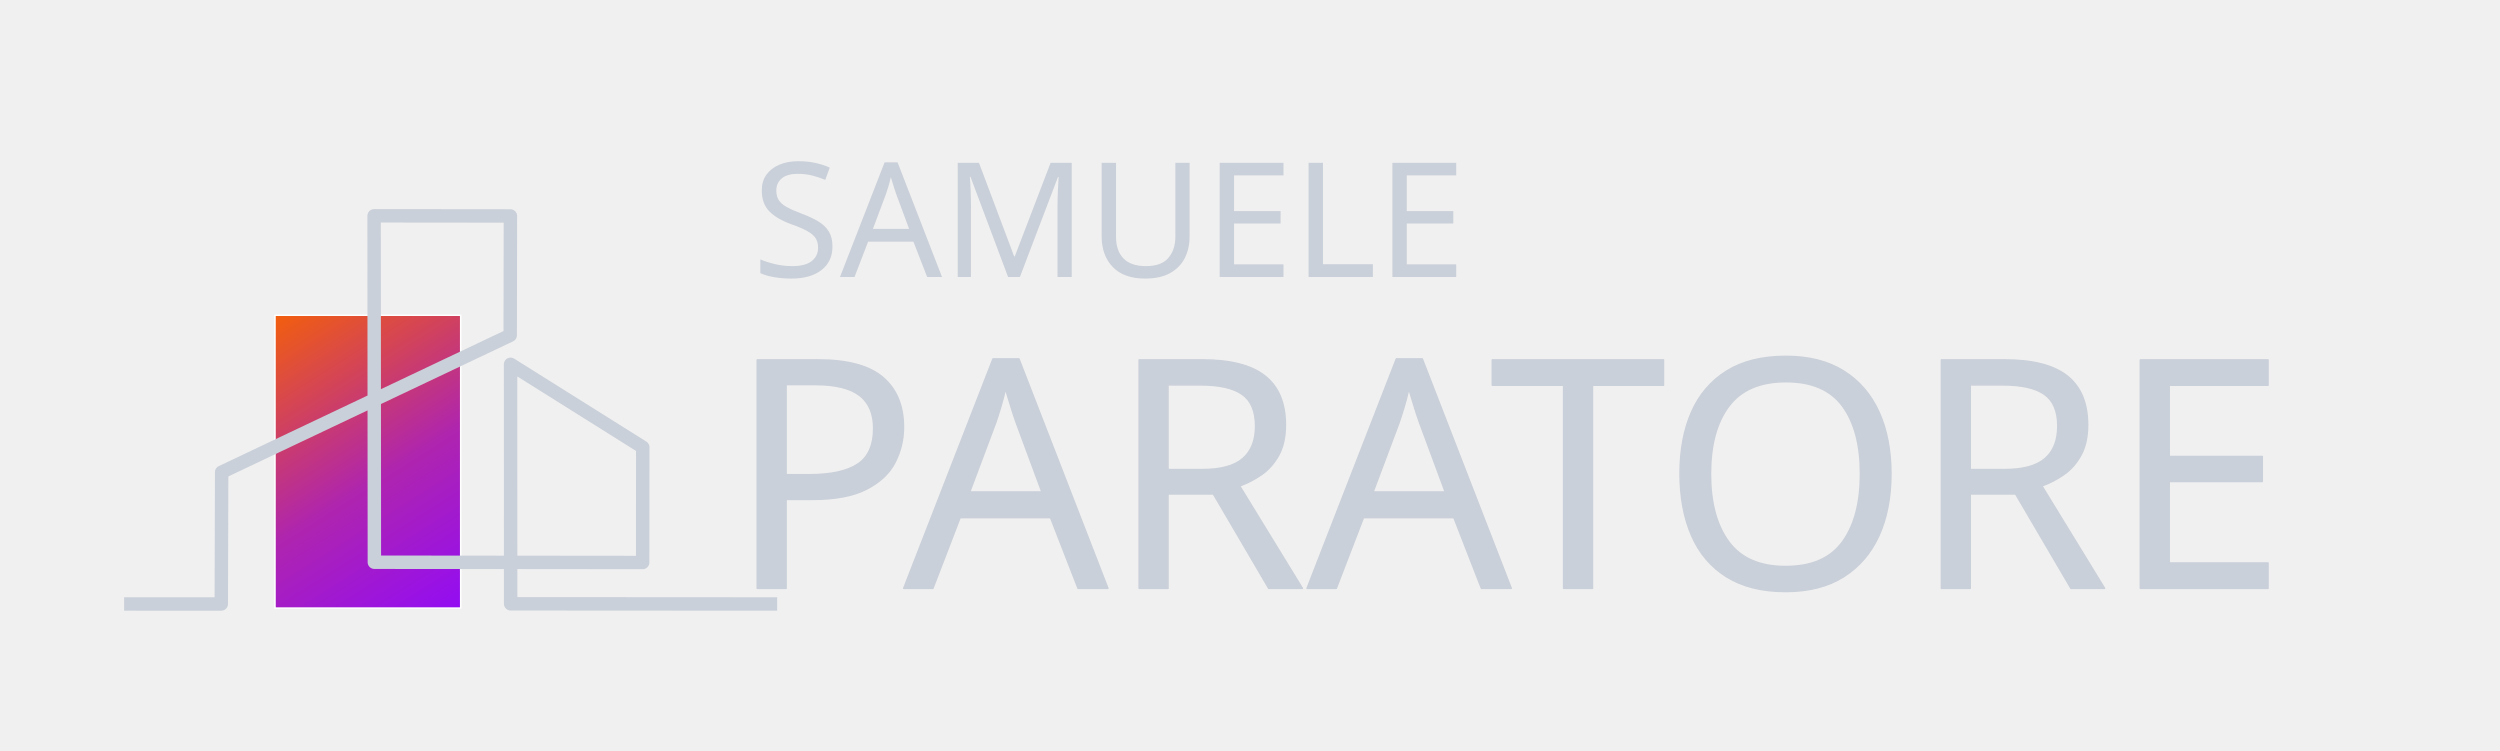
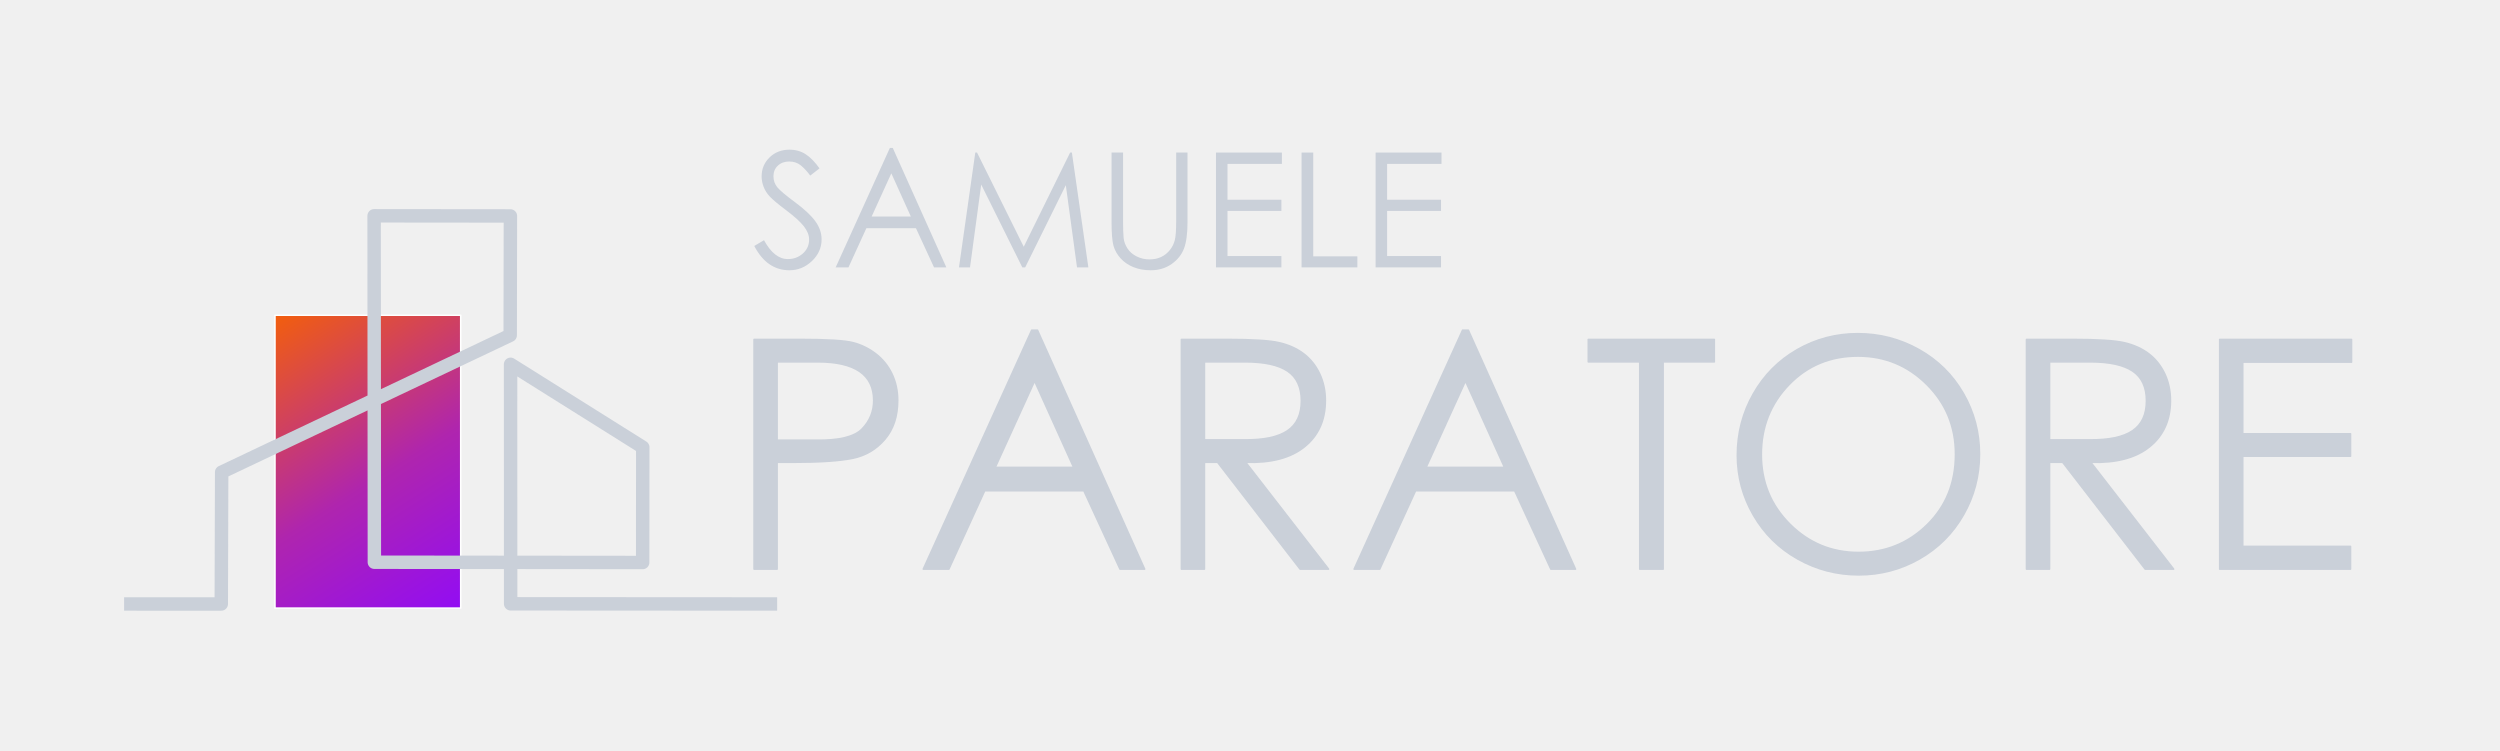
<svg xmlns="http://www.w3.org/2000/svg" width="100%" height="100%" viewBox="0 0 27138 8146" version="1.1" xml:space="preserve" style="fill-rule:evenodd;clip-rule:evenodd;stroke-linejoin:round;stroke-miterlimit:2;">
-   <text x="7883.5px" y="6386.12px" style="font-family:'STHeiti';font-size:3472.22px;fill:#cad0d9;stroke:#cad0d9;stroke-width:17.38px;">PARATORE</text>
-   <rect x="2985.12" y="3422.29" width="2015.95" height="3178.94" style="fill:url(#_Linear1);stroke:#fff;stroke-width:16.5px;stroke-linecap:square;stroke-miterlimit:1.5;" />
-   <path d="M1419.98,6556.33l981.98,0.138l4.237,-1431.03l3132.15,-1485.87l2.204,-1295.31l-1479.53,-1.546l2.796,3760.35l2912.4,3.037l1.108,-1251.12l-1434.96,-900.437l0.816,2599.97l2820.07,1.771" style="fill:none;stroke:#cad0d9;stroke-width:145.83px;stroke-linecap:square;stroke-miterlimit:1.5;" />
-   <text x="8165.08px" y="3006.7px" style="font-family:'STHeiti';font-size:1736.11px;fill:#cad0d9;">SAMUELE</text>
+   <g transform="matrix(1,0,0,1,7883.5,6386.12)">
+     <path d="M302.083,-2701.39L798.611,-2701.39C1092.59,-2701.39 1284.72,-2689.81 1375,-2666.66C1465.28,-2643.52 1548.03,-2603.01 1623.26,-2545.14C1698.49,-2487.27 1756.94,-2414.93 1798.61,-2328.12C1840.28,-2241.32 1861.11,-2144.68 1861.11,-2038.19C1861.11,-1866.9 1814.81,-1726.85 1722.22,-1618.06C1629.63,-1509.26 1513.31,-1440.39 1373.26,-1411.46C1233.22,-1382.52 1018.52,-1368.06 729.166,-1368.06L552.083,-1368.06L552.083,-208.333L302.083,-208.333L302.083,-2701.39ZM552.083,-2458.33L552.083,-1607.64L972.222,-1607.64C1224.54,-1603.01 1392.36,-1644.1 1475.69,-1730.9C1559.03,-1817.71 1600.69,-1920.14 1600.69,-2038.19C1600.69,-2318.29 1398.15,-2458.33 993.055,-2458.33L552.083,-2458.33Z" style="fill:rgb(202,208,217);fill-rule:nonzero;stroke:rgb(202,208,217);stroke-width:17.38px;" />
+     <path d="M3378.47,-2802.08L4541.66,-208.333L4274.3,-208.333L3881.94,-1059.03L2805.55,-1059.03L2416.66,-208.333L2138.89,-208.333L3315.97,-2802.08L3378.47,-2802.08ZM3347.22,-2250L2920.14,-1312.5L3770.83,-1312.5L3347.22,-2250Z" style="fill:rgb(202,208,217);fill-rule:nonzero;stroke:rgb(202,208,217);stroke-width:17.38px;" />
+     <path d="M4940.97,-2701.39L5437.5,-2701.39C5715.27,-2701.39 5905.09,-2689.23 6006.94,-2664.93C6108.79,-2640.62 6196.18,-2600.69 6269.09,-2545.14C6342.01,-2489.58 6399.3,-2417.82 6440.97,-2329.86C6482.64,-2241.9 6503.47,-2144.68 6503.47,-2038.19C6503.47,-1825.23 6428.24,-1657.99 6277.77,-1536.46C6127.31,-1414.93 5914.35,-1358.8 5638.89,-1368.06L6538.19,-208.333L6229.16,-208.333L5333.33,-1368.06L5190.97,-1368.06L5190.97,-208.333L4940.97,-208.333L4940.97,-2701.39ZM5190.97,-2458.33L5190.97,-1611.11L5621.52,-1611.11C5834.49,-1608.8 5991.32,-1641.78 6092.01,-1710.07C6192.7,-1778.36 6243.05,-1886.57 6243.05,-2034.72C6243.05,-2182.87 6193.28,-2290.51 6093.75,-2357.64C5994.21,-2424.77 5840.27,-2458.33 5631.94,-2458.33L5190.97,-2458.33Z" style="fill:rgb(202,208,217);fill-rule:nonzero;stroke:rgb(202,208,217);stroke-width:17.38px;" />
+     <path d="M8055.55,-2802.08L9218.74,-208.333L8951.38,-208.333L8559.02,-1059.03L7482.63,-1059.03L7093.74,-208.333L6815.97,-208.333L7993.05,-2802.08L8055.55,-2802.08ZM8024.3,-2250L7597.22,-1312.5L8447.91,-1312.5L8024.3,-2250Z" style="fill:rgb(202,208,217);fill-rule:nonzero;stroke:rgb(202,208,217);stroke-width:17.38px;" />
+     <path d="M9357.63,-2458.33L9357.63,-2701.39L10725.7,-2701.39L10725.7,-2458.33L10170.1,-2458.33L10170.1,-208.333L9916.66,-208.333L9916.66,-2458.33L9357.63,-2458.33Z" style="fill:rgb(202,208,217);fill-rule:nonzero;stroke:rgb(202,208,217);stroke-width:17.38px;" />
+     <path d="M10975.7,-1444.44C10975.7,-1685.18 11033.6,-1907.41 11149.3,-2111.11C11265,-2314.81 11423.6,-2474.53 11625,-2590.28C11826.4,-2706.02 12045.7,-2763.89 12283,-2763.89C12520.2,-2763.89 12741.3,-2706.6 12946.2,-2592.01C13151,-2477.43 13311.9,-2318.86 13428.8,-2116.32C13545.7,-1913.77 13604.2,-1693.87 13604.2,-1456.6C13604.2,-1219.33 13546.3,-999.421 13430.5,-796.874C13314.8,-594.328 13155.7,-435.185 12953.1,-319.444C12750.6,-203.704 12530.7,-145.833 12293.4,-145.833C12056.1,-145.833 11835.6,-203.125 11631.9,-317.708C11428.2,-432.291 11267.9,-590.277 11151,-791.666C11034.1,-993.055 10975.7,-1210.65 10975.7,-1444.44ZM13343.7,-1454.86C13343.7,-1753.47 13240.2,-2005.79 13033,-2211.8C12825.8,-2417.82 12576.4,-2520.83 12284.7,-2520.83C11986.1,-2520.83 11736.7,-2417.24 11536.5,-2210.07C11336.2,-2002.89 11236.1,-1750.58 11236.1,-1453.12C11236.1,-1155.67 11339.1,-903.935 11545.1,-697.916C11751.1,-491.898 12000,-388.889 12291.7,-388.889C12583.3,-388.889 12831.6,-489.583 13036.5,-690.972C13241.3,-892.361 13343.7,-1146.99 13343.7,-1454.86Z" style="fill:rgb(202,208,217);fill-rule:nonzero;stroke:rgb(202,208,217);stroke-width:17.38px;" />
+     <path d="M14114.6,-2701.39L14611.1,-2701.39C14888.9,-2701.39 15078.7,-2689.23 15180.5,-2664.93C15282.4,-2640.62 15369.8,-2600.69 15442.7,-2545.14C15515.6,-2489.58 15572.9,-2417.82 15614.6,-2329.86C15656.2,-2241.9 15677.1,-2144.68 15677.1,-2038.19C15677.1,-1825.23 15601.8,-1657.99 15451.4,-1536.46C15300.9,-1414.93 15088,-1358.8 14812.5,-1368.06L15711.8,-208.333L15402.8,-208.333L14506.9,-1368.06L14364.6,-1368.06L14364.6,-208.333L14114.6,-208.333L14114.6,-2701.39ZM14364.6,-2458.33L14364.6,-1611.11L14795.1,-1611.11C15008.1,-1608.8 15164.9,-1641.78 15265.6,-1710.07C15366.3,-1778.36 15416.7,-1886.57 15416.7,-2034.72C15416.7,-2182.87 15366.9,-2290.51 15267.4,-2357.64C15167.8,-2424.77 15013.9,-2458.33 14805.5,-2458.33L14364.6,-2458.33Z" style="fill:rgb(202,208,217);fill-rule:nonzero;stroke:rgb(202,208,217);stroke-width:17.38px;" />
+     <path d="M16211.8,-2701.39L17642.4,-2701.39L17642.4,-2454.86L16461.8,-2454.86L16461.8,-1677.08L17631.9,-1677.08L17631.9,-1434.03L16461.8,-1434.03L16461.8,-454.861L17631.9,-454.861L17631.9,-208.333L16211.8,-208.333L16211.8,-2701.39Z" style="fill:rgb(202,208,217);fill-rule:nonzero;stroke:rgb(202,208,217);stroke-width:17.38px;" />
+   </g>
+   <rect x="2985.12" y="3422.29" width="2015.95" height="3178.94" style="fill:url(#_Linear1);stroke:white;stroke-width:16.5px;stroke-linecap:square;stroke-miterlimit:1.5;" />
+   <path d="M1419.98,6556.33L2401.96,6556.47L2406.2,5125.44L5538.35,3639.57L5540.55,2344.26L4061.02,2342.71L4063.82,6103.06L6976.22,6106.1L6977.32,4854.98L5542.36,3954.54L5543.18,6554.51L8363.25,6556.28" style="fill:none;stroke:rgb(202,208,217);stroke-width:145.83px;stroke-linecap:square;stroke-miterlimit:1.5;" />
+   <g transform="matrix(1,0,0,1,8165.08,3006.7)">
+     <path d="M22.569,-336.805L128.472,-399.305C202.546,-262.731 288.773,-194.444 387.153,-194.444C450.81,-194.444 505.208,-214.699 550.347,-255.208C595.486,-295.717 618.055,-346.065 618.055,-406.25C618.055,-453.703 598.958,-501.736 560.764,-550.347C522.569,-598.958 459.201,-656.539 370.659,-723.09C282.118,-789.641 222.511,-839.409 191.84,-872.395C161.169,-905.381 138.599,-940.682 124.132,-978.298C109.664,-1015.91 102.43,-1053.82 102.43,-1092.01C102.43,-1173.03 131.076,-1241.61 188.368,-1297.74C245.66,-1353.88 317.708,-1381.94 404.514,-1381.94C472.801,-1381.94 532.407,-1364.87 583.333,-1330.73C634.259,-1296.59 683.449,-1245.95 730.902,-1178.82L630.208,-1100.69C597.801,-1144.67 564.236,-1181.13 529.514,-1210.07C494.791,-1239 452.257,-1253.47 401.909,-1253.47C351.562,-1253.47 310.474,-1238.42 278.646,-1208.33C246.817,-1178.24 230.903,-1140.05 230.903,-1093.75C230.903,-1047.45 245.081,-1007.23 273.437,-973.09C301.794,-938.946 366.03,-884.837 466.146,-810.763C566.261,-736.689 639.178,-668.402 684.895,-605.902C730.613,-543.402 753.472,-477.43 753.472,-407.986C753.472,-317.708 718.46,-239.294 648.437,-172.743C578.414,-106.192 497.106,-72.917 404.514,-72.917C241.319,-72.917 114.005,-160.88 22.569,-336.805Z" style="fill:rgb(202,208,217);fill-rule:nonzero;" />
+     <path d="M1526.04,-1401.04L2107.64,-104.167L1973.96,-104.167L1777.78,-529.514L1239.58,-529.514L1045.14,-104.167L906.249,-104.167L1494.79,-1401.04L1526.04,-1401.04ZM1510.42,-1125L1296.87,-656.25L1722.22,-656.25L1510.42,-1125Z" style="fill:rgb(202,208,217);fill-rule:nonzero;" />
+     <path d="M2244.79,-104.167L2421.87,-1350.69L2440.97,-1350.69L2947.91,-328.125L3451.39,-1350.69L3470.48,-1350.69L3649.3,-104.167L3526.04,-104.167L3404.51,-996.527L2963.54,-104.167L2932.29,-104.167L2486.11,-1003.47L2364.58,-104.167L2244.79,-104.167Z" style="fill:rgb(202,208,217);fill-rule:nonzero;" />
+     <path d="M3901.04,-1350.69L4026.04,-1350.69L4026.04,-598.958C4026.04,-521.412 4028.07,-462.963 4032.12,-423.611C4036.17,-384.259 4050.06,-346.354 4073.78,-309.896C4097.51,-273.437 4130.78,-244.502 4173.61,-223.09C4216.43,-201.678 4262.44,-190.972 4311.63,-190.972C4360.82,-190.972 4403.93,-199.942 4440.97,-217.882C4478.01,-235.822 4509.26,-260.995 4534.72,-293.403C4560.18,-325.81 4577.83,-361.4 4587.67,-400.173C4597.51,-438.946 4602.43,-505.208 4602.43,-598.958L4602.43,-1350.69L4725.69,-1350.69L4725.69,-598.958C4725.69,-472.801 4712.96,-376.157 4687.5,-309.028C4662.03,-241.898 4617.19,-185.764 4552.95,-140.625C4488.71,-95.486 4413.19,-72.917 4326.39,-72.917C4256.94,-72.917 4194.44,-84.201 4138.89,-106.771C4083.33,-129.34 4037.03,-160.88 4000,-201.389C3962.96,-241.898 3937.21,-287.037 3922.74,-336.805C3908.27,-386.574 3901.04,-473.958 3901.04,-598.958L3901.04,-1350.69Z" style="fill:rgb(202,208,217);fill-rule:nonzero;" />
+     <path d="M5034.72,-1350.69L5750,-1350.69L5750,-1227.43L5159.72,-1227.43L5159.72,-838.541L5744.79,-838.541L5744.79,-717.013L5159.72,-717.013L5159.72,-227.43L5744.79,-227.43L5744.79,-104.167L5034.72,-104.167L5034.72,-1350.69Z" style="fill:rgb(202,208,217);fill-rule:nonzero;" />
+     <path d="M5963.54,-1350.69L6090.27,-1350.69L6090.27,-223.958L6569.44,-223.958L6569.44,-104.167L5963.54,-104.167L5963.54,-1350.69Z" style="fill:rgb(202,208,217);fill-rule:nonzero;" />
+     <path d="M6767.36,-1350.69L7482.63,-1350.69L7482.63,-1227.43L6892.36,-1227.43L6892.36,-838.541L7477.43,-838.541L7477.43,-717.013L6892.36,-717.013L6892.36,-227.43L7477.43,-227.43L7477.43,-104.167L6767.36,-104.167L6767.36,-1350.69Z" style="fill:rgb(202,208,217);fill-rule:nonzero;" />
+   </g>
  <defs>
    <linearGradient id="_Linear1" x1="0" y1="0" x2="1" y2="0" gradientUnits="userSpaceOnUse" gradientTransform="matrix(1996.29,3149.23,-3149.23,1996.29,2991.38,3425.57)">
-       <stop offset="0" style="stop-color:#f25e0d;stop-opacity:1" />
-       <stop offset="0.56" style="stop-color:#af25ae;stop-opacity:1" />
-       <stop offset="1" style="stop-color:#930df2;stop-opacity:1" />
+       <stop offset="0" style="stop-color:rgb(242,94,13);stop-opacity:1" />
+       <stop offset="0.56" style="stop-color:rgb(175,37,174);stop-opacity:1" />
+       <stop offset="1" style="stop-color:rgb(147,13,242);stop-opacity:1" />
    </linearGradient>
  </defs>
</svg>
